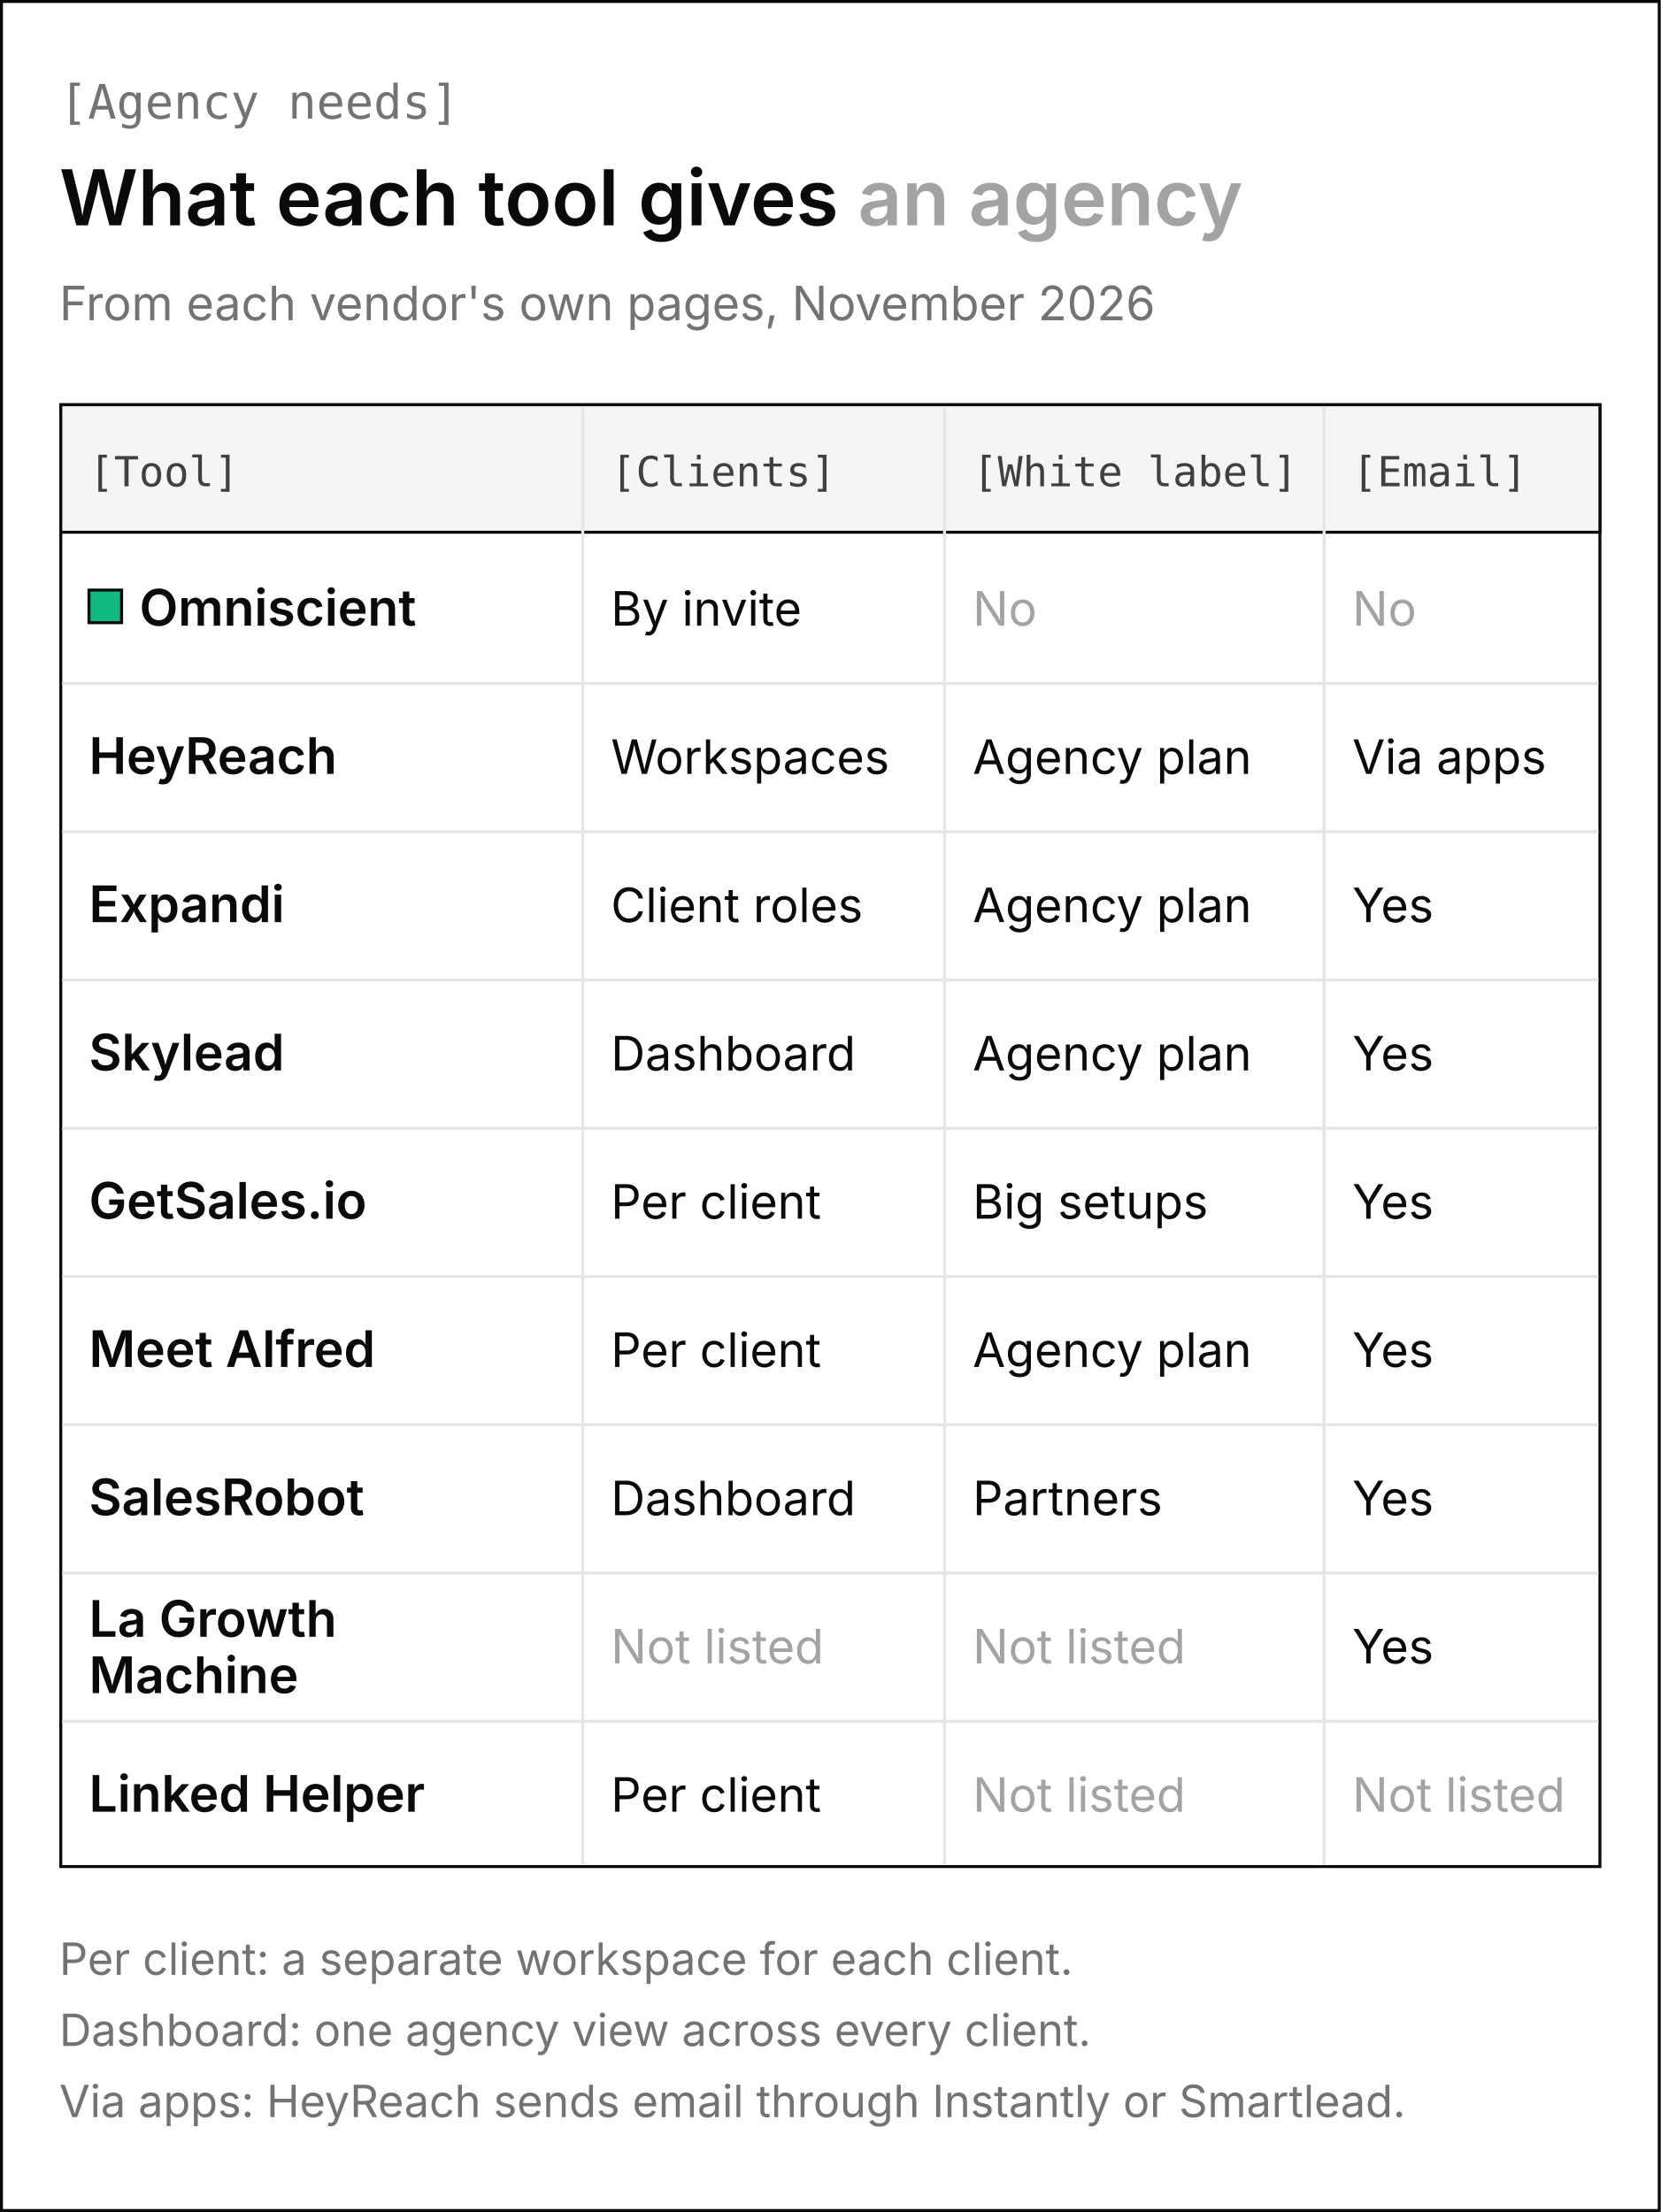
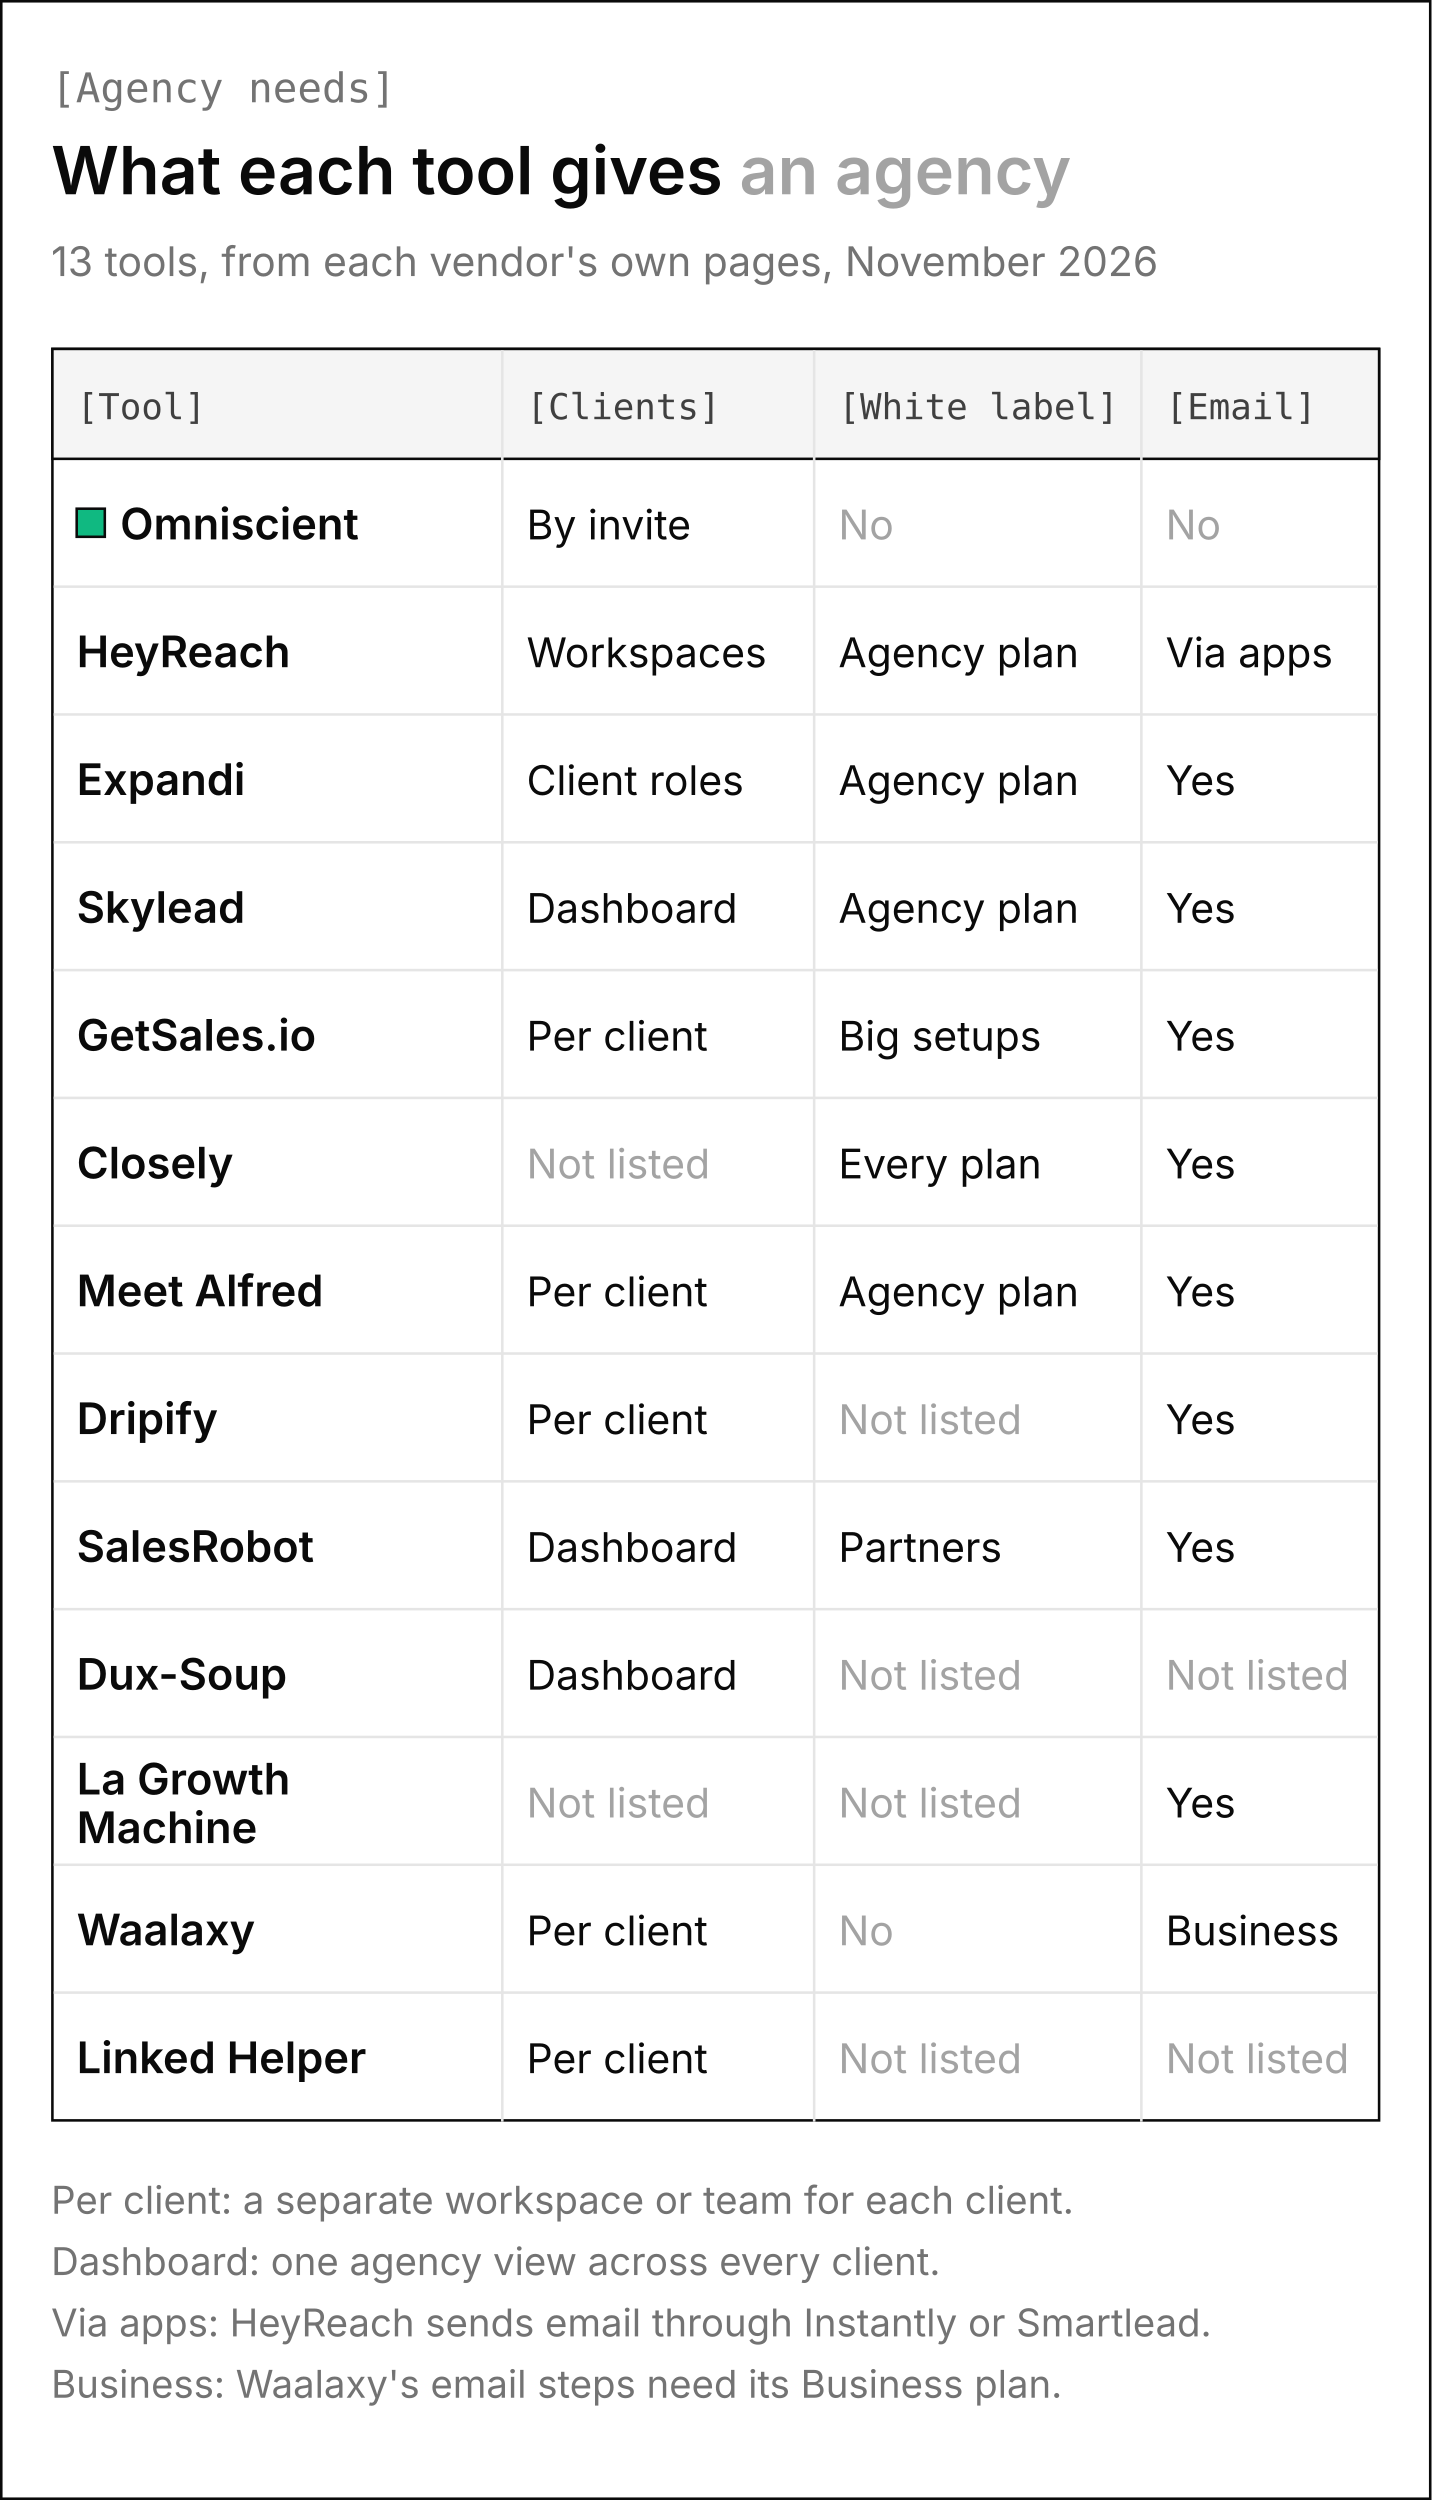
- <svg xmlns="http://www.w3.org/2000/svg" viewBox="0 0 560 746" width="560" height="746" role="img" aria-labelledby="t d" font-family="Inter, system-ui, sans-serif">
-   <rect width="560" height="746" fill="#ffffff" />
-   <rect x="0.5" y="0.5" width="559" height="745" fill="none" stroke="#0a0a0a" />
+ <svg xmlns="http://www.w3.org/2000/svg" viewBox="0 0 560 978" width="560" height="978" role="img" aria-labelledby="t d" font-family="Inter, system-ui, sans-serif">
+   <rect width="560" height="978" fill="#ffffff" />
+   <rect x="0.5" y="0.5" width="559" height="977" fill="none" stroke="#0a0a0a" />
  <text x="20" y="40" font-family="Geist Mono, ui-monospace, monospace" font-size="16" fill="#737373">[Agency needs]</text>
  <text x="20" y="76" font-size="26" font-weight="600" fill="#0a0a0a">What each tool gives <tspan fill="#a3a3a3">an agency</tspan>
  </text>
-   <text x="20" y="108" font-size="16" fill="#737373">From each vendor's own pages, November 2026</text>
-   <rect x="20.5" y="136.5" width="519" height="493" fill="#ffffff" stroke="#0a0a0a" />
+   <text x="20" y="108" font-size="16" fill="#737373">13 tools, from each vendor's own pages, November 2026</text>
+   <rect x="20.5" y="136.5" width="519" height="693" fill="#ffffff" stroke="#0a0a0a" />
  <rect x="20.5" y="136.5" width="519" height="43" fill="#f5f5f5" stroke="#0a0a0a" />
  <text x="30" y="164" font-family="Geist Mono, ui-monospace, monospace" font-size="14" fill="#404040">[Tool]</text>
  <text x="206" y="164" font-family="Geist Mono, ui-monospace, monospace" font-size="14" fill="#404040">[Clients]</text>
  <text x="328" y="164" font-family="Geist Mono, ui-monospace, monospace" font-size="14" fill="#404040">[White label]</text>
  <text x="456" y="164" font-family="Geist Mono, ui-monospace, monospace" font-size="14" fill="#404040">[Email]</text>
-   <line x1="196.5" x2="196.5" y1="137" y2="629" stroke="#e5e5e5" />
-   <line x1="318.5" x2="318.5" y1="137" y2="629" stroke="#e5e5e5" />
-   <line x1="446.5" x2="446.5" y1="137" y2="629" stroke="#e5e5e5" />
+   <line x1="196.5" x2="196.5" y1="137" y2="830" stroke="#e5e5e5" />
+   <line x1="318.5" x2="318.5" y1="137" y2="830" stroke="#e5e5e5" />
+   <line x1="446.5" x2="446.5" y1="137" y2="830" stroke="#e5e5e5" />
  <rect x="30" y="199" width="11" height="11" fill="#10b981" stroke="#0a0a0a" />
  <text x="47" y="211" font-size="17" font-weight="600" fill="#0a0a0a">Omniscient</text>
  <text x="206" y="211" font-size="16" fill="#0a0a0a">By invite</text>
  <text x="328" y="211" font-size="16" fill="#a3a3a3">No</text>
  <text x="456" y="211" font-size="16" fill="#a3a3a3">No</text>
-   <line x1="21" x2="539" y1="230.5" y2="230.5" stroke="#e5e5e5" />
+   <line x1="21" x2="539" y1="229.5" y2="229.5" stroke="#e5e5e5" />
  <text x="30" y="261" font-size="17" font-weight="600" fill="#0a0a0a">HeyReach</text>
  <text x="206" y="261" font-size="16" fill="#0a0a0a">Workspaces</text>
  <text x="328" y="261" font-size="16" fill="#0a0a0a">Agency plan</text>
  <text x="456" y="261" font-size="16" fill="#0a0a0a">Via apps</text>
-   <line x1="21" x2="539" y1="280.5" y2="280.5" stroke="#e5e5e5" />
+   <line x1="21" x2="539" y1="279.5" y2="279.5" stroke="#e5e5e5" />
  <text x="30" y="311" font-size="17" font-weight="600" fill="#0a0a0a">Expandi</text>
  <text x="206" y="311" font-size="16" fill="#0a0a0a">Client roles</text>
  <text x="328" y="311" font-size="16" fill="#0a0a0a">Agency plan</text>
  <text x="456" y="311" font-size="16" fill="#0a0a0a">Yes</text>
-   <line x1="21" x2="539" y1="330.5" y2="330.5" stroke="#e5e5e5" />
+   <line x1="21" x2="539" y1="329.5" y2="329.5" stroke="#e5e5e5" />
  <text x="30" y="361" font-size="17" font-weight="600" fill="#0a0a0a">Skylead</text>
  <text x="206" y="361" font-size="16" fill="#0a0a0a">Dashboard</text>
  <text x="328" y="361" font-size="16" fill="#0a0a0a">Agency plan</text>
  <text x="456" y="361" font-size="16" fill="#0a0a0a">Yes</text>
-   <line x1="21" x2="539" y1="380.5" y2="380.5" stroke="#e5e5e5" />
+   <line x1="21" x2="539" y1="379.5" y2="379.5" stroke="#e5e5e5" />
  <text x="30" y="411" font-size="17" font-weight="600" fill="#0a0a0a">GetSales.io</text>
  <text x="206" y="411" font-size="16" fill="#0a0a0a">Per client</text>
  <text x="328" y="411" font-size="16" fill="#0a0a0a">Big setups</text>
  <text x="456" y="411" font-size="16" fill="#0a0a0a">Yes</text>
-   <line x1="21" x2="539" y1="430.5" y2="430.5" stroke="#e5e5e5" />
-   <text x="30" y="461" font-size="17" font-weight="600" fill="#0a0a0a">Meet Alfred</text>
-   <text x="206" y="461" font-size="16" fill="#0a0a0a">Per client</text>
-   <text x="328" y="461" font-size="16" fill="#0a0a0a">Agency plan</text>
+   <line x1="21" x2="539" y1="429.5" y2="429.5" stroke="#e5e5e5" />
+   <text x="30" y="461" font-size="17" font-weight="600" fill="#0a0a0a">Closely</text>
+   <text x="206" y="461" font-size="16" fill="#a3a3a3">Not listed</text>
+   <text x="328" y="461" font-size="16" fill="#0a0a0a">Every plan</text>
  <text x="456" y="461" font-size="16" fill="#0a0a0a">Yes</text>
-   <line x1="21" x2="539" y1="480.5" y2="480.5" stroke="#e5e5e5" />
-   <text x="30" y="511" font-size="17" font-weight="600" fill="#0a0a0a">SalesRobot</text>
-   <text x="206" y="511" font-size="16" fill="#0a0a0a">Dashboard</text>
-   <text x="328" y="511" font-size="16" fill="#0a0a0a">Partners</text>
+   <line x1="21" x2="539" y1="479.5" y2="479.5" stroke="#e5e5e5" />
+   <text x="30" y="511" font-size="17" font-weight="600" fill="#0a0a0a">Meet Alfred</text>
+   <text x="206" y="511" font-size="16" fill="#0a0a0a">Per client</text>
+   <text x="328" y="511" font-size="16" fill="#0a0a0a">Agency plan</text>
  <text x="456" y="511" font-size="16" fill="#0a0a0a">Yes</text>
-   <line x1="21" x2="539" y1="530.5" y2="530.5" stroke="#e5e5e5" />
-   <text x="30" y="552" font-size="17" font-weight="600" fill="#0a0a0a">La Growth</text>
-   <text x="30" y="571" font-size="17" font-weight="600" fill="#0a0a0a">Machine</text>
-   <text x="206" y="561" font-size="16" fill="#a3a3a3">Not listed</text>
+   <line x1="21" x2="539" y1="529.5" y2="529.5" stroke="#e5e5e5" />
+   <text x="30" y="561" font-size="17" font-weight="600" fill="#0a0a0a">Dripify</text>
+   <text x="206" y="561" font-size="16" fill="#0a0a0a">Per client</text>
  <text x="328" y="561" font-size="16" fill="#a3a3a3">Not listed</text>
  <text x="456" y="561" font-size="16" fill="#0a0a0a">Yes</text>
-   <line x1="21" x2="539" y1="580.5" y2="580.5" stroke="#e5e5e5" />
-   <text x="30" y="611" font-size="17" font-weight="600" fill="#0a0a0a">Linked Helper</text>
-   <text x="206" y="611" font-size="16" fill="#0a0a0a">Per client</text>
-   <text x="328" y="611" font-size="16" fill="#a3a3a3">Not listed</text>
-   <text x="456" y="611" font-size="16" fill="#a3a3a3">Not listed</text>
-   <text x="20" y="666" font-size="15" fill="#737373">Per client: a separate workspace for each client.</text>
-   <text x="20" y="690" font-size="15" fill="#737373">Dashboard: one agency view across every client.</text>
-   <text x="20" y="714" font-size="15" fill="#737373">Via apps: HeyReach sends email through Instantly or Smartlead.</text>
+   <line x1="21" x2="539" y1="579.5" y2="579.5" stroke="#e5e5e5" />
+   <text x="30" y="611" font-size="17" font-weight="600" fill="#0a0a0a">SalesRobot</text>
+   <text x="206" y="611" font-size="16" fill="#0a0a0a">Dashboard</text>
+   <text x="328" y="611" font-size="16" fill="#0a0a0a">Partners</text>
+   <text x="456" y="611" font-size="16" fill="#0a0a0a">Yes</text>
+   <line x1="21" x2="539" y1="629.5" y2="629.5" stroke="#e5e5e5" />
+   <text x="30" y="661" font-size="17" font-weight="600" fill="#0a0a0a">Dux-Soup</text>
+   <text x="206" y="661" font-size="16" fill="#0a0a0a">Dashboard</text>
+   <text x="328" y="661" font-size="16" fill="#a3a3a3">Not listed</text>
+   <text x="456" y="661" font-size="16" fill="#a3a3a3">Not listed</text>
+   <line x1="21" x2="539" y1="679.5" y2="679.5" stroke="#e5e5e5" />
+   <text x="30" y="702" font-size="17" font-weight="600" fill="#0a0a0a">La Growth</text>
+   <text x="30" y="721" font-size="17" font-weight="600" fill="#0a0a0a">Machine</text>
+   <text x="206" y="711" font-size="16" fill="#a3a3a3">Not listed</text>
+   <text x="328" y="711" font-size="16" fill="#a3a3a3">Not listed</text>
+   <text x="456" y="711" font-size="16" fill="#0a0a0a">Yes</text>
+   <line x1="21" x2="539" y1="729.5" y2="729.5" stroke="#e5e5e5" />
+   <text x="30" y="761" font-size="17" font-weight="600" fill="#0a0a0a">Waalaxy</text>
+   <text x="206" y="761" font-size="16" fill="#0a0a0a">Per client</text>
+   <text x="328" y="761" font-size="16" fill="#a3a3a3">No</text>
+   <text x="456" y="761" font-size="16" fill="#0a0a0a">Business</text>
+   <line x1="21" x2="539" y1="779.5" y2="779.5" stroke="#e5e5e5" />
+   <text x="30" y="811" font-size="17" font-weight="600" fill="#0a0a0a">Linked Helper</text>
+   <text x="206" y="811" font-size="16" fill="#0a0a0a">Per client</text>
+   <text x="328" y="811" font-size="16" fill="#a3a3a3">Not listed</text>
+   <text x="456" y="811" font-size="16" fill="#a3a3a3">Not listed</text>
+   <text x="20" y="866" font-size="15" fill="#737373">Per client: a separate workspace or team for each client.</text>
+   <text x="20" y="890" font-size="15" fill="#737373">Dashboard: one agency view across every client.</text>
+   <text x="20" y="914" font-size="15" fill="#737373">Via apps: HeyReach sends email through Instantly or Smartlead.</text>
+   <text x="20" y="938" font-size="15" fill="#737373">Business: Waalaxy's email steps need its Business plan.</text>
</svg>
